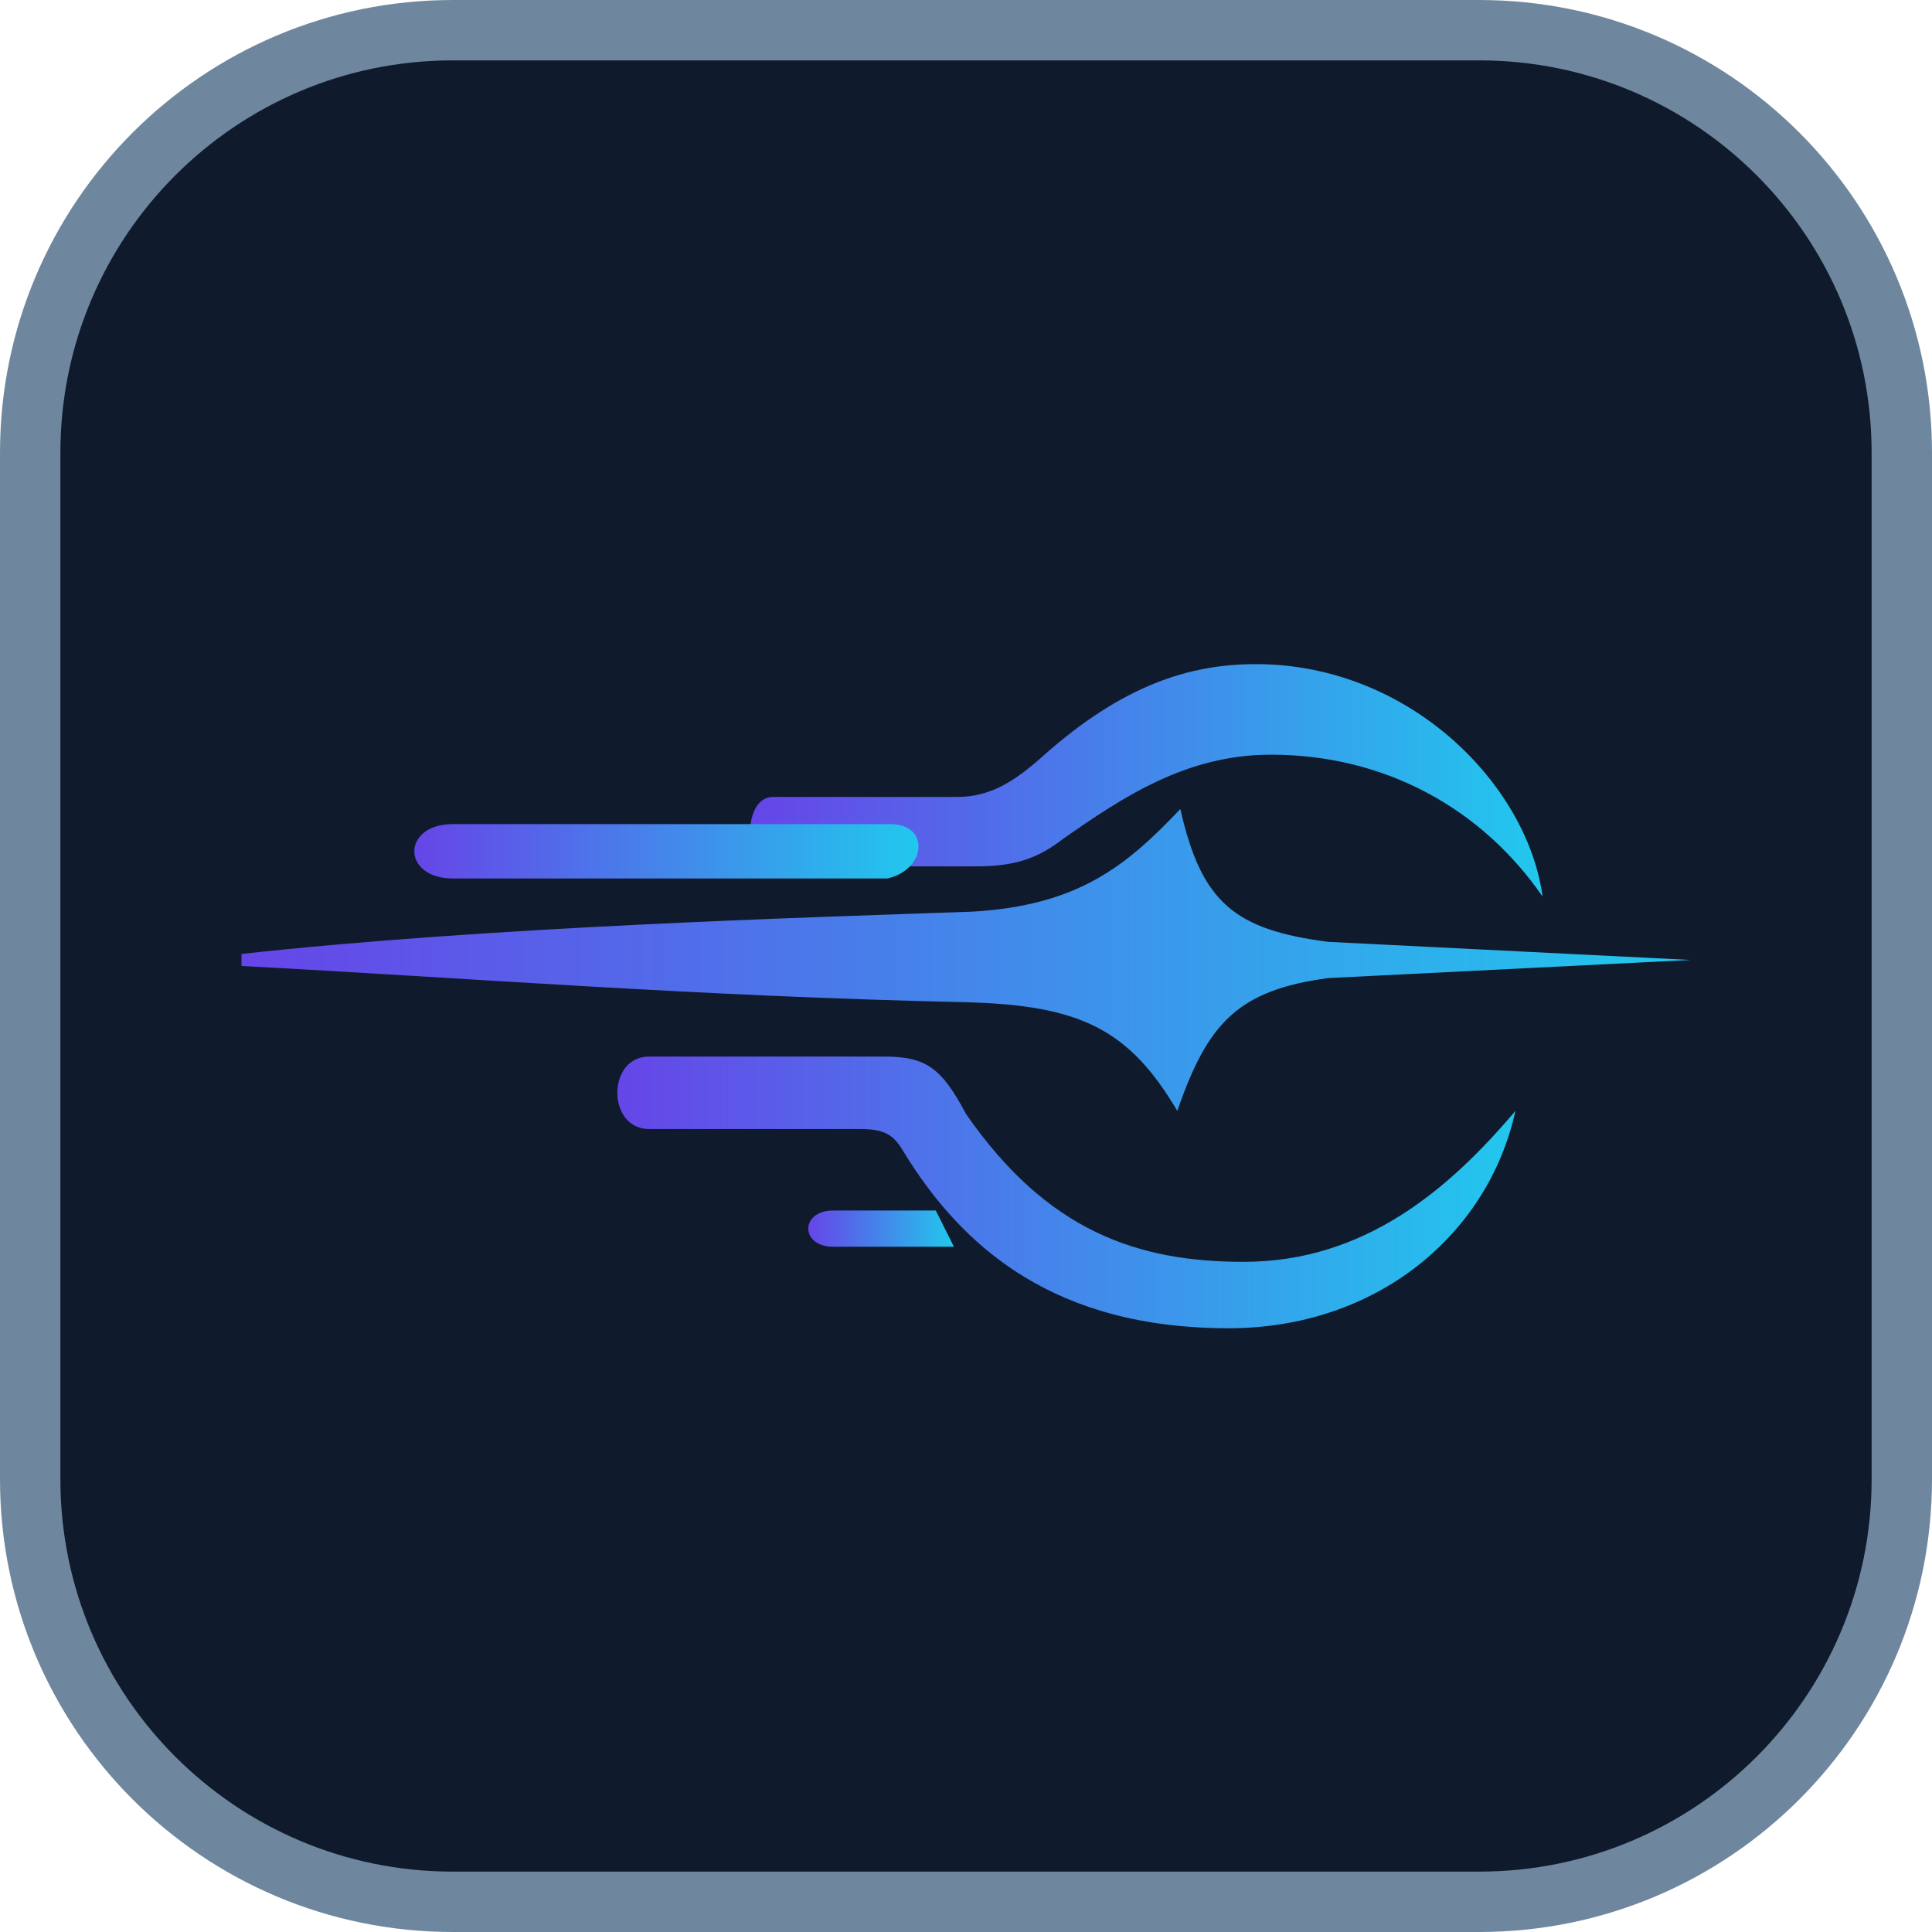
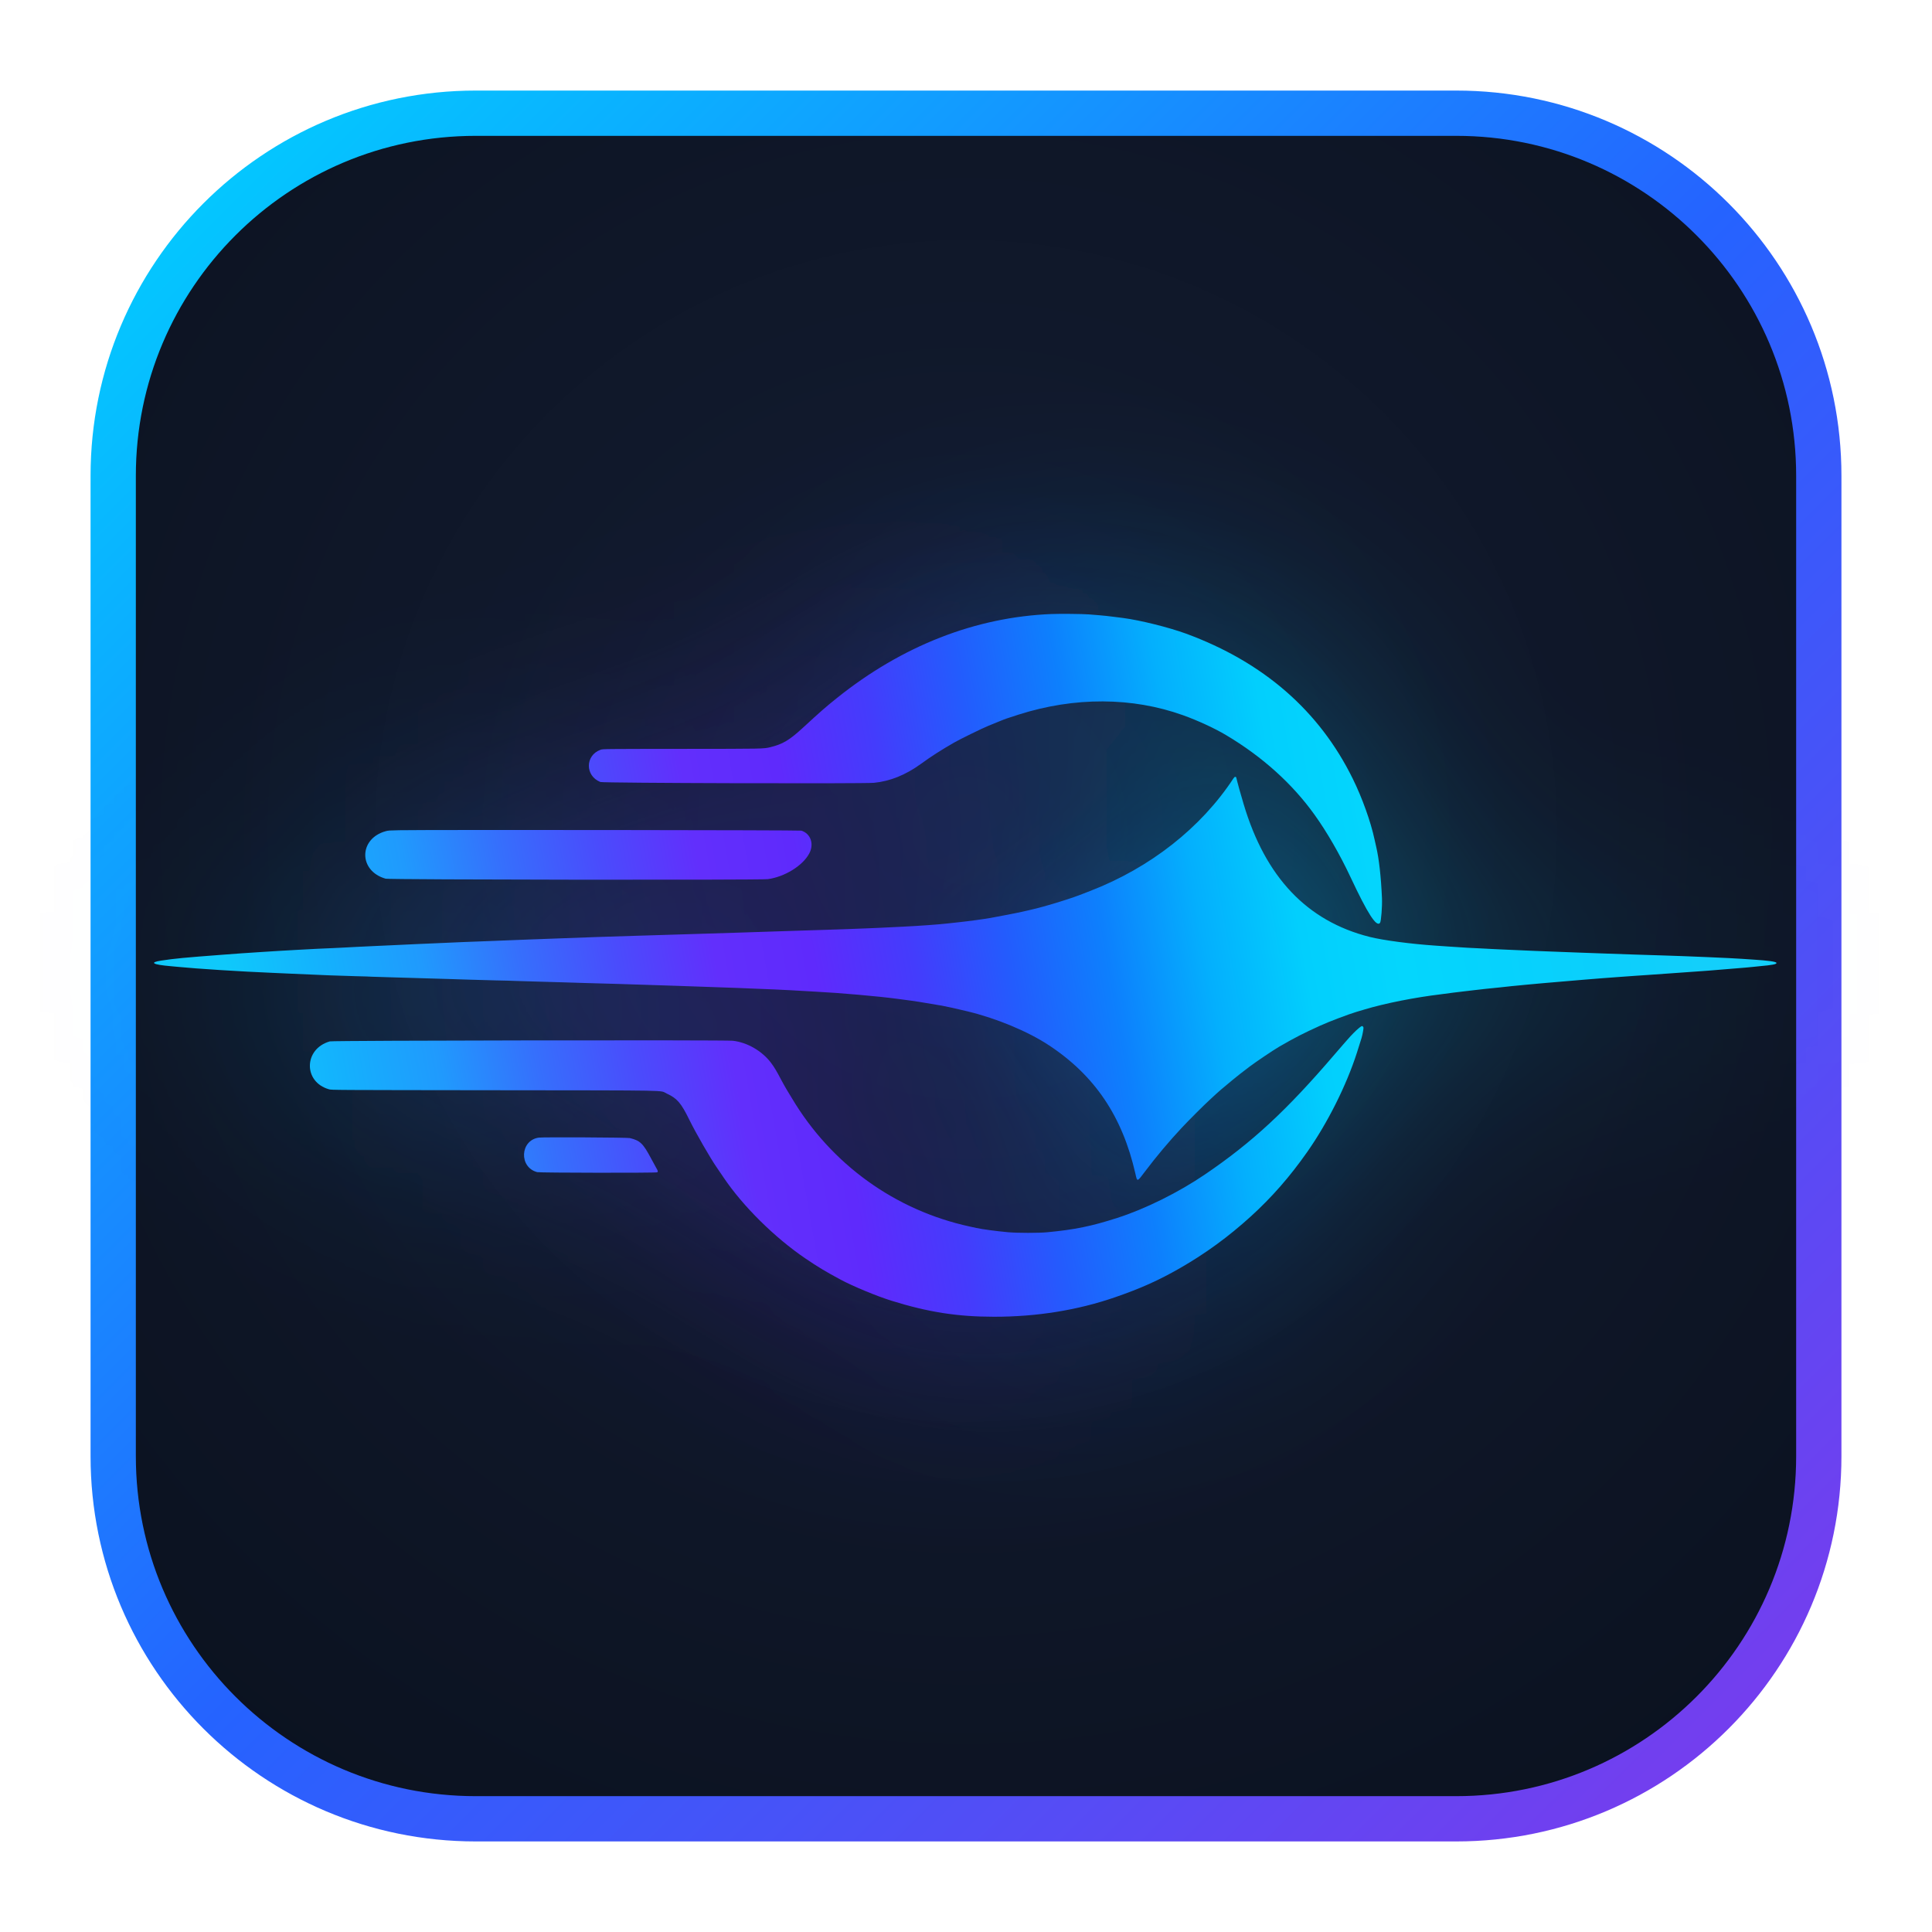
- <svg xmlns="http://www.w3.org/2000/svg" viewBox="0 0 64 64" role="img" aria-label="Tachyon mark">
+ <svg xmlns="http://www.w3.org/2000/svg" viewBox="0 0 256 256" width="256" height="256">
  <defs>
-     <linearGradient id="tachyon" x1="0" y1="0" x2="1" y2="0">
-       <stop offset="0" stop-color="#6645E8" />
-       <stop offset="1" stop-color="#21C8ED" />
+     <linearGradient id="g" gradientUnits="userSpaceOnUse" x1="-26.2" y1="4.6" x2="1059.3" y2="-186.8">
+       <stop offset="0.031" stop-color="#0FC9FB" />
+       <stop offset="0.094" stop-color="#14B1FD" />
+       <stop offset="0.156" stop-color="#209AFD" />
+       <stop offset="0.219" stop-color="#366FFC" />
+       <stop offset="0.281" stop-color="#4A4CFC" />
+       <stop offset="0.344" stop-color="#622FFC" />
+       <stop offset="0.406" stop-color="#5F2AFC" />
+       <stop offset="0.469" stop-color="#443CFC" />
+       <stop offset="0.531" stop-color="#235CFD" />
+       <stop offset="0.594" stop-color="#0D80FD" />
+       <stop offset="0.656" stop-color="#04AFFD" />
+       <stop offset="0.719" stop-color="#02CFFD" />
+       <stop offset="0.781" stop-color="#04D6FD" />
+       <stop offset="0.844" stop-color="#06D2FD" />
+       <stop offset="0.906" stop-color="#0BCFFC" />
+       <stop offset="0.969" stop-color="#13CFFB" />
    </linearGradient>
+     <linearGradient id="b" x1="0" y1="0" x2="1" y2="1">
+       <stop offset="0" stop-color="#00D1FF" />
+       <stop offset=".5" stop-color="#2563FF" />
+       <stop offset="1" stop-color="#7C3AED" />
+     </linearGradient>
+     <radialGradient id="t" cx=".5" cy=".42" r=".7">
+       <stop offset="0" stop-color="#141D33" />
+       <stop offset="1" stop-color="#0B1220" />
+     </radialGradient>
+     <clipPath id="c">
+       <rect x="18" y="18" width="220" height="220" rx="45.04" />
+     </clipPath>
+     <filter id="glow" x="-20%" y="-50%" width="140%" height="200%">
+       <feGaussianBlur stdDeviation="14" />
+     </filter>
  </defs>
-   <rect x="1" y="1" width="62" height="62" rx="14" fill="#101A2D" stroke="#6E879F" stroke-width="2" />
-   <g transform="translate(6 19) scale(.1)" fill="url(#tachyon)">
-     <path d="M 20,126 C 102,117 205,114 262,112 C 297,110 313,97 331,78 C 338,109 349,118 380,122 L 500,128 L 380,134 C 350,138 340,149 330,178 C 314,151 298,143 260,142 C 170,140 96,134 20,130 Z" />
-     <path d="M 196,74 L 257,74 C 268,74 276,69 286,60 C 312,37 334,30 356,30 C 407,30 446,70 451,107 C 431,78 399,60 361,60 C 333,60 312,74 292,88 C 283,95 275,97 263,97 L 196,97 C 186,97 186,74 196,74 Z" />
-     <path d="M 155,160 L 233,160 C 247,160 252,164 260,179 C 287,218 317,228 352,228 C 392,228 420,204 442,178 C 433,219 396,250 347,250 C 290,250 259,224 239,191 C 236,186 233,184 225,184 L 155,184 C 141,184 141,160 155,160 Z" />
-     <path d="M 90,83 H 235 C 248,83 247,98 234,101 H 90 C 73,101 73,83 90,83 Z" />
-     <path d="M 216,211 H 250 L 256,223 H 216 C 205,223 205,211 216,211 Z" />
+   <rect x="15" y="15" width="226" height="226" rx="48.04" fill="url(#t)" stroke="url(#b)" stroke-width="6" />
+   <g opacity="0.45" filter="url(#glow)">
+     <path transform="translate(20.2 81.361) scale(0.186)" fill="url(#g)" d="M640.5 0C586.35 2.15 534.05 22.62 487.65 59.82C479.45 66.38 476.27 69.17 463.03 81.35C453.6 89.97 449.03 92.67 440.23 94.85C435.3 96.05 436.05 96.02 376.88 96.07C320.88 96.12 320.88 96.12 319.25 96.7C308.18 100.67 308.1 115.32 319.12 119.67C321.03 120.45 506.52 120.97 514 120.25C525.55 119.12 536.6 114.65 547.62 106.65C555.05 101.25 561.52 97.1 571.12 91.57C575.1 89.27 591.18 81.4 595.25 79.75C597.65 78.75 601.38 77.25 603.5 76.38C607.6 74.7 608.85 74.27 617 71.67C656.93 58.95 698 59.12 734.25 72.12C744.65 75.85 756.93 81.52 764.83 86.25C790.7 101.65 812 120.85 827.88 143C836.73 155.32 845.93 171.3 853.53 187.5C865.73 213.55 872.05 223.35 874.53 220C875.33 218.95 876.15 208.22 875.9 202.4C875.23 187.17 873.78 174.17 871.75 165.67C871.62 165.1 871.1 162.82 870.62 160.62C867.85 147.77 861.85 131.05 855.12 117.38C831.3 68.92 791.43 34.22 736.25 13.95C724.15 9.52 703.48 4.38 691.62 2.85C690.12 2.67 686.68 2.22 684 1.88C681.33 1.52 677.1 1.07 674.62 0.88C672.15 0.67 668.78 0.4 667.12 0.27C662.83 -0.08 646.53 -0.25 640.5 0ZM770.12 117.05C747.03 152.3 710.68 180.85 667.88 197.35C665.12 198.42 661.7 199.75 660.25 200.3C656.55 201.75 647.35 204.75 640.75 206.67C631.75 209.3 628.98 210.02 617.25 212.62C615.23 213.07 601.1 215.77 597.25 216.47C591.45 217.47 582.68 218.67 574 219.62C570.78 219.97 567.12 220.38 565.88 220.5C559.62 221.2 546.45 222.15 534.38 222.75C519.45 223.5 513.23 223.77 507.12 224C503.43 224.12 497.5 224.35 494 224.5C490.5 224.62 483.7 224.85 478.88 225C474.08 225.12 465.12 225.42 459 225.62C430.6 226.57 400.3 227.55 376.38 228.25C367.33 228.52 356.3 228.85 343.5 229.25C319.38 230 314.83 230.15 292 231C284.78 231.27 273.98 231.65 268 231.88C262.03 232.07 254.93 232.38 252.25 232.5C249.57 232.65 243.9 232.88 239.62 233C230.62 233.3 210.43 234.12 203 234.5C200.18 234.65 193.73 234.92 188.62 235.12C183.55 235.32 178.7 235.55 177.88 235.62C177.05 235.7 173.4 235.88 169.75 236C166.1 236.15 161.15 236.38 158.75 236.5C156.35 236.65 150.5 236.92 145.75 237.12C141 237.32 136.73 237.55 136.25 237.62C135.78 237.67 132.23 237.85 128.38 238C121.88 238.25 113.53 238.65 103.12 239.25C100.8 239.4 94.88 239.72 90 240C85.12 240.27 79.73 240.6 78 240.75C76.28 240.88 72.9 241.1 70.5 241.25C66.3 241.5 64.03 241.65 49.55 242.75C22.38 244.8 16.12 245.4 6.35 246.88C-2.52 248.2 0.1 249.77 13 250.88C14.03 250.95 16.45 251.17 18.38 251.38C31.2 252.67 63.03 254.7 85.38 255.62C87.3 255.7 93.65 255.97 99.5 256.25C122.6 257.3 132.93 257.7 144.75 258C150.33 258.12 155.5 258.3 156.25 258.38C157 258.45 162.35 258.6 168.12 258.75C173.9 258.88 183.62 259.17 189.75 259.38C195.88 259.57 205.33 259.85 210.75 260C216.18 260.15 223.28 260.38 226.5 260.5C229.73 260.62 237.82 260.85 244.5 261C251.18 261.12 257.43 261.3 258.38 261.38C259.35 261.45 266.88 261.67 275.12 261.88C283.38 262.07 291.2 262.3 292.5 262.38C293.8 262.45 301.12 262.67 308.75 262.88C316.38 263.07 326.35 263.35 330.88 263.5C335.43 263.65 346 263.98 354.38 264.25C362.78 264.52 371.48 264.8 373.75 264.88C377.88 265 383.58 265.2 416.75 266.38C433.48 266.98 454.95 267.95 463.12 268.5C465.2 268.62 469.18 268.85 472 269C489.85 269.92 516.98 272.3 530.5 274.12C532.08 274.35 534.73 274.7 536.38 274.9C542.38 275.65 547.83 276.5 562.38 279C565.3 279.5 573.12 281.23 581 283.15C601.5 288.12 623.78 297.4 638.62 307.2C671.35 328.77 690.98 357.92 700.25 398.7C701.6 404.7 701.38 404.75 707.12 397.12C715.2 386.4 724.4 375.47 733.38 365.88C738.3 360.62 748.9 350.02 753.03 346.25C754.6 344.8 756.73 342.85 757.75 341.88C759.43 340.3 761.73 338.35 769.53 331.88C771.93 329.85 777.43 325.55 781.6 322.42C786.35 318.85 798.48 310.7 802.62 308.27C814.18 301.6 819.48 298.88 831.98 293.2C838.1 290.4 852.58 284.92 857.88 283.38C858.98 283.05 861.58 282.3 863.62 281.67C878.18 277.32 899.03 273.17 918 270.88C919.58 270.67 923.35 270.17 926.38 269.77C929.4 269.38 932.73 268.98 933.75 268.88C934.78 268.77 938.15 268.4 941.25 268C944.35 267.6 948.28 267.15 950 267C951.73 266.85 956.18 266.4 959.88 266C963.6 265.57 967.25 265.2 968 265.12C968.75 265.05 973.38 264.6 978.25 264.12C983.12 263.67 988.65 263.15 990.5 263C992.35 262.85 995.62 262.57 997.75 262.38C1003.45 261.85 1009.5 261.35 1019.88 260.5C1024.98 260.1 1030.53 259.65 1032.25 259.5C1033.98 259.35 1039.25 258.95 1044 258.62C1048.75 258.27 1054.2 257.9 1056.12 257.75C1058.05 257.62 1062.23 257.32 1065.38 257.12C1071.48 256.72 1075.48 256.45 1083 255.88C1085.55 255.7 1090.33 255.35 1093.62 255.12C1103.7 254.45 1112.7 253.77 1121.75 252.97C1126.5 252.57 1132.45 252.07 1135 251.88C1137.55 251.67 1139.9 251.45 1140.25 251.38C1140.6 251.3 1142.67 251.1 1144.88 250.9C1153.92 250.1 1157.12 249.47 1156.95 248.57C1156.78 247.62 1151.33 246.88 1139.5 246.12C1136.28 245.92 1132.9 245.7 1132 245.62C1126.55 245.17 1091.42 243.67 1076.75 243.25C1065.9 242.95 1047.38 242.32 1035.25 241.88C1029.83 241.65 1021.95 241.38 1017.75 241.25C1013.55 241.1 1006.08 240.82 1001.12 240.62C996.17 240.42 988.88 240.12 984.88 240C980.9 239.85 975.78 239.62 973.5 239.5C971.23 239.38 966.12 239.15 962.12 239C958.15 238.85 954.55 238.67 954.12 238.62C953.73 238.55 950.5 238.4 947 238.25C940.75 238 933.88 237.6 923.38 236.88C920.5 236.67 916.38 236.38 914.25 236.25C896.62 235.07 876.58 232.42 867.05 230C822.5 218.75 792.9 187.55 777.38 135.5C775.15 128.02 773.1 120.7 772.62 118.62C772.05 116.05 772.03 116 771.4 116C771 116 770.6 116.32 770.12 117.05ZM175.88 154.02C169.03 154.15 167.9 154.22 166.2 154.7C146.78 160.05 146.73 183.07 166.12 188.55C168.75 189.3 433.08 189.6 438.4 188.88C450.4 187.22 463.12 179.4 467.83 170.72C471.52 163.97 469 156.47 462.3 154.32C461.1 153.92 196 153.65 175.88 154.02ZM859.45 294.98C857.53 296.52 853.98 300.1 851.38 303.12C850.55 304.1 849.03 305.82 847.98 307C846.95 308.17 844.35 311.15 842.25 313.62C808.12 353.52 783.58 376.27 750 399.12C731 412.05 707.33 423.8 687.3 430.22C668.85 436.15 657.3 438.52 637.5 440.42C631.28 441.02 616.25 441 609.5 440.4C601.05 439.62 591.08 438.3 587 437.38C586.1 437.17 584.03 436.72 582.38 436.38C529.15 424.85 483.58 392 455.58 345C454.48 343.15 452.83 340.42 451.93 338.98C451.03 337.52 449.15 334.15 447.73 331.48C444.48 325.3 443.12 323.05 440.8 319.9C434.43 311.35 423.73 305.12 413.38 304C407.55 303.38 128.65 303.8 126.38 304.45C107.75 309.73 107.3 333.32 125.73 338.57C127.62 339.12 127.62 339.12 243.62 339.25C373.9 339.4 360.98 339.15 366.33 341.6C373.73 344.98 376.58 348.27 382.45 360.25C387.12 369.8 397.68 388.1 402.25 394.62C403.3 396.12 405.3 399.05 406.68 401.12C420.4 421.62 443.15 444.17 465.27 459.17C474.18 465.2 479.35 468.33 490 474.05C498.93 478.88 516.05 485.97 526.62 489.25C552.7 497.35 573.5 500.6 599.38 500.62C630 500.65 659.18 495.95 686 486.65C704.15 480.38 716.85 474.67 732.08 465.95C750.25 455.52 766.55 443.62 782.5 429.12C797.5 415.47 810.3 400.83 822.62 383.27C837.1 362.65 850.53 335.88 857.98 312.75C861.65 301.38 861.75 301 862.4 297.38C862.85 294.82 862.85 294.38 862.35 293.9C861.75 293.27 861.4 293.4 859.45 294.98ZM275.25 373C261.85 374.88 260.95 394.17 274.1 397.6C276.03 398.1 359.05 398.22 359.65 397.72C360.2 397.27 360.08 396.55 359.25 395.22C358.85 394.55 357.03 391.22 355.2 387.8C349.5 377.1 347.43 375.1 340.12 373.33C338.23 372.88 278.38 372.58 275.25 373Z" />
+   </g>
+   <g clip-path="url(#c)">
+     <path transform="translate(20.2 81.361) scale(0.186)" fill="url(#g)" d="M640.5 0C586.35 2.15 534.05 22.62 487.65 59.82C479.45 66.38 476.27 69.17 463.03 81.35C453.6 89.97 449.03 92.67 440.23 94.85C435.3 96.05 436.05 96.02 376.88 96.07C320.88 96.12 320.88 96.12 319.25 96.7C308.18 100.67 308.1 115.32 319.12 119.67C321.03 120.45 506.52 120.97 514 120.25C525.55 119.12 536.6 114.65 547.62 106.65C555.05 101.25 561.52 97.1 571.12 91.57C575.1 89.27 591.18 81.4 595.25 79.75C597.65 78.75 601.38 77.25 603.5 76.38C607.6 74.7 608.85 74.27 617 71.67C656.93 58.95 698 59.12 734.25 72.12C744.65 75.85 756.93 81.52 764.83 86.25C790.7 101.65 812 120.85 827.88 143C836.73 155.32 845.93 171.3 853.53 187.5C865.73 213.55 872.05 223.35 874.53 220C875.33 218.95 876.15 208.22 875.9 202.4C875.23 187.17 873.78 174.17 871.75 165.67C871.62 165.1 871.1 162.82 870.62 160.62C867.85 147.77 861.85 131.05 855.12 117.38C831.3 68.92 791.43 34.22 736.25 13.95C724.15 9.52 703.48 4.38 691.62 2.85C690.12 2.67 686.68 2.22 684 1.88C681.33 1.52 677.1 1.07 674.62 0.88C672.15 0.67 668.78 0.4 667.12 0.27C662.83 -0.08 646.53 -0.25 640.5 0ZM770.12 117.05C747.03 152.3 710.68 180.85 667.88 197.35C665.12 198.42 661.7 199.75 660.25 200.3C656.55 201.75 647.35 204.75 640.75 206.67C631.75 209.3 628.98 210.02 617.25 212.62C615.23 213.07 601.1 215.77 597.25 216.47C591.45 217.47 582.68 218.67 574 219.62C570.78 219.97 567.12 220.38 565.88 220.5C559.62 221.2 546.45 222.15 534.38 222.75C519.45 223.5 513.23 223.77 507.12 224C503.43 224.12 497.5 224.35 494 224.5C490.5 224.62 483.7 224.85 478.88 225C474.08 225.12 465.12 225.42 459 225.62C430.6 226.57 400.3 227.55 376.38 228.25C367.33 228.52 356.3 228.85 343.5 229.25C319.38 230 314.83 230.15 292 231C284.78 231.27 273.98 231.65 268 231.88C262.03 232.07 254.93 232.38 252.25 232.5C249.57 232.65 243.9 232.88 239.62 233C230.62 233.3 210.43 234.12 203 234.5C200.18 234.65 193.73 234.92 188.62 235.12C183.55 235.32 178.7 235.55 177.88 235.62C177.05 235.7 173.4 235.88 169.75 236C166.1 236.15 161.15 236.38 158.75 236.5C156.35 236.65 150.5 236.92 145.75 237.12C141 237.32 136.73 237.55 136.25 237.62C135.78 237.67 132.23 237.85 128.38 238C121.88 238.25 113.53 238.65 103.12 239.25C100.8 239.4 94.88 239.72 90 240C85.12 240.27 79.73 240.6 78 240.75C76.28 240.88 72.9 241.1 70.5 241.25C66.3 241.5 64.03 241.65 49.55 242.75C22.38 244.8 16.12 245.4 6.35 246.88C-2.52 248.2 0.1 249.77 13 250.88C14.03 250.95 16.45 251.17 18.38 251.38C31.2 252.67 63.03 254.7 85.38 255.62C87.3 255.7 93.65 255.97 99.5 256.25C122.6 257.3 132.93 257.7 144.75 258C150.33 258.12 155.5 258.3 156.25 258.38C157 258.45 162.35 258.6 168.12 258.75C173.9 258.88 183.62 259.17 189.75 259.38C195.88 259.57 205.33 259.85 210.75 260C216.18 260.15 223.28 260.38 226.5 260.5C229.73 260.62 237.82 260.85 244.5 261C251.18 261.12 257.43 261.3 258.38 261.38C259.35 261.45 266.88 261.67 275.12 261.88C283.38 262.07 291.2 262.3 292.5 262.38C293.8 262.45 301.12 262.67 308.75 262.88C316.38 263.07 326.35 263.35 330.88 263.5C335.43 263.65 346 263.98 354.38 264.25C362.78 264.52 371.48 264.8 373.75 264.88C377.88 265 383.58 265.2 416.75 266.38C433.48 266.98 454.95 267.95 463.12 268.5C465.2 268.62 469.18 268.85 472 269C489.85 269.92 516.98 272.3 530.5 274.12C532.08 274.35 534.73 274.7 536.38 274.9C542.38 275.65 547.83 276.5 562.38 279C565.3 279.5 573.12 281.23 581 283.15C601.5 288.12 623.78 297.4 638.62 307.2C671.35 328.77 690.98 357.92 700.25 398.7C701.6 404.7 701.38 404.75 707.12 397.12C715.2 386.4 724.4 375.47 733.38 365.88C738.3 360.62 748.9 350.02 753.03 346.25C754.6 344.8 756.73 342.85 757.75 341.88C759.43 340.3 761.73 338.35 769.53 331.88C771.93 329.85 777.43 325.55 781.6 322.42C786.35 318.85 798.48 310.7 802.62 308.27C814.18 301.6 819.48 298.88 831.98 293.2C838.1 290.4 852.58 284.92 857.88 283.38C858.98 283.05 861.58 282.3 863.62 281.67C878.18 277.32 899.03 273.17 918 270.88C919.58 270.67 923.35 270.17 926.38 269.77C929.4 269.38 932.73 268.98 933.75 268.88C934.78 268.77 938.15 268.4 941.25 268C944.35 267.6 948.28 267.15 950 267C951.73 266.85 956.18 266.4 959.88 266C963.6 265.57 967.25 265.2 968 265.12C968.75 265.05 973.38 264.6 978.25 264.12C983.12 263.67 988.65 263.15 990.5 263C992.35 262.85 995.62 262.57 997.75 262.38C1003.45 261.85 1009.5 261.35 1019.88 260.5C1024.98 260.1 1030.53 259.65 1032.25 259.5C1033.98 259.35 1039.25 258.95 1044 258.62C1048.75 258.27 1054.2 257.9 1056.12 257.75C1058.05 257.62 1062.23 257.32 1065.38 257.12C1071.48 256.72 1075.48 256.45 1083 255.88C1085.55 255.7 1090.33 255.35 1093.62 255.12C1103.7 254.45 1112.7 253.77 1121.75 252.97C1126.5 252.57 1132.45 252.07 1135 251.88C1137.55 251.67 1139.9 251.45 1140.25 251.38C1140.6 251.3 1142.67 251.1 1144.88 250.9C1153.92 250.1 1157.12 249.47 1156.95 248.57C1156.78 247.62 1151.33 246.88 1139.5 246.12C1136.28 245.92 1132.9 245.7 1132 245.62C1126.55 245.17 1091.42 243.67 1076.75 243.25C1065.9 242.95 1047.38 242.32 1035.25 241.88C1029.83 241.65 1021.95 241.38 1017.75 241.25C1013.55 241.1 1006.08 240.82 1001.12 240.62C996.17 240.42 988.88 240.12 984.88 240C980.9 239.85 975.78 239.62 973.5 239.5C971.23 239.38 966.12 239.15 962.12 239C958.15 238.85 954.55 238.67 954.12 238.62C953.73 238.55 950.5 238.4 947 238.25C940.75 238 933.88 237.6 923.38 236.88C920.5 236.67 916.38 236.38 914.25 236.25C896.62 235.07 876.58 232.42 867.05 230C822.5 218.75 792.9 187.55 777.38 135.5C775.15 128.02 773.1 120.7 772.62 118.62C772.05 116.05 772.03 116 771.4 116C771 116 770.6 116.32 770.12 117.05ZM175.88 154.02C169.03 154.15 167.9 154.22 166.2 154.7C146.78 160.05 146.73 183.07 166.12 188.55C168.75 189.3 433.08 189.6 438.4 188.88C450.4 187.22 463.12 179.4 467.83 170.72C471.52 163.97 469 156.47 462.3 154.32C461.1 153.92 196 153.65 175.88 154.02ZM859.45 294.98C857.53 296.52 853.98 300.1 851.38 303.12C850.55 304.1 849.03 305.82 847.98 307C846.95 308.17 844.35 311.15 842.25 313.62C808.12 353.52 783.58 376.27 750 399.12C731 412.05 707.33 423.8 687.3 430.22C668.85 436.15 657.3 438.52 637.5 440.42C631.28 441.02 616.25 441 609.5 440.4C601.05 439.62 591.08 438.3 587 437.38C586.1 437.17 584.03 436.72 582.38 436.38C529.15 424.85 483.58 392 455.58 345C454.48 343.15 452.83 340.42 451.93 338.98C451.03 337.52 449.15 334.15 447.73 331.48C444.48 325.3 443.12 323.05 440.8 319.9C434.43 311.35 423.73 305.12 413.38 304C407.55 303.38 128.65 303.8 126.38 304.45C107.75 309.73 107.3 333.32 125.73 338.57C127.62 339.12 127.62 339.12 243.62 339.25C373.9 339.4 360.98 339.15 366.33 341.6C373.73 344.98 376.58 348.27 382.45 360.25C387.12 369.8 397.68 388.1 402.25 394.62C403.3 396.12 405.3 399.05 406.68 401.12C420.4 421.62 443.15 444.17 465.27 459.17C474.18 465.2 479.35 468.33 490 474.05C498.93 478.88 516.05 485.97 526.62 489.25C552.7 497.35 573.5 500.6 599.38 500.62C630 500.65 659.18 495.95 686 486.65C704.15 480.38 716.85 474.67 732.08 465.95C750.25 455.52 766.55 443.62 782.5 429.12C797.5 415.47 810.3 400.83 822.62 383.27C837.1 362.65 850.53 335.88 857.98 312.75C861.65 301.38 861.75 301 862.4 297.38C862.85 294.82 862.85 294.38 862.35 293.9C861.75 293.27 861.4 293.4 859.45 294.98ZM275.25 373C261.85 374.88 260.95 394.17 274.1 397.6C276.03 398.1 359.05 398.22 359.65 397.72C360.2 397.27 360.08 396.55 359.25 395.22C358.85 394.55 357.03 391.22 355.2 387.8C349.5 377.1 347.43 375.1 340.12 373.33C338.23 372.88 278.38 372.58 275.25 373Z" />
  </g>
</svg>
